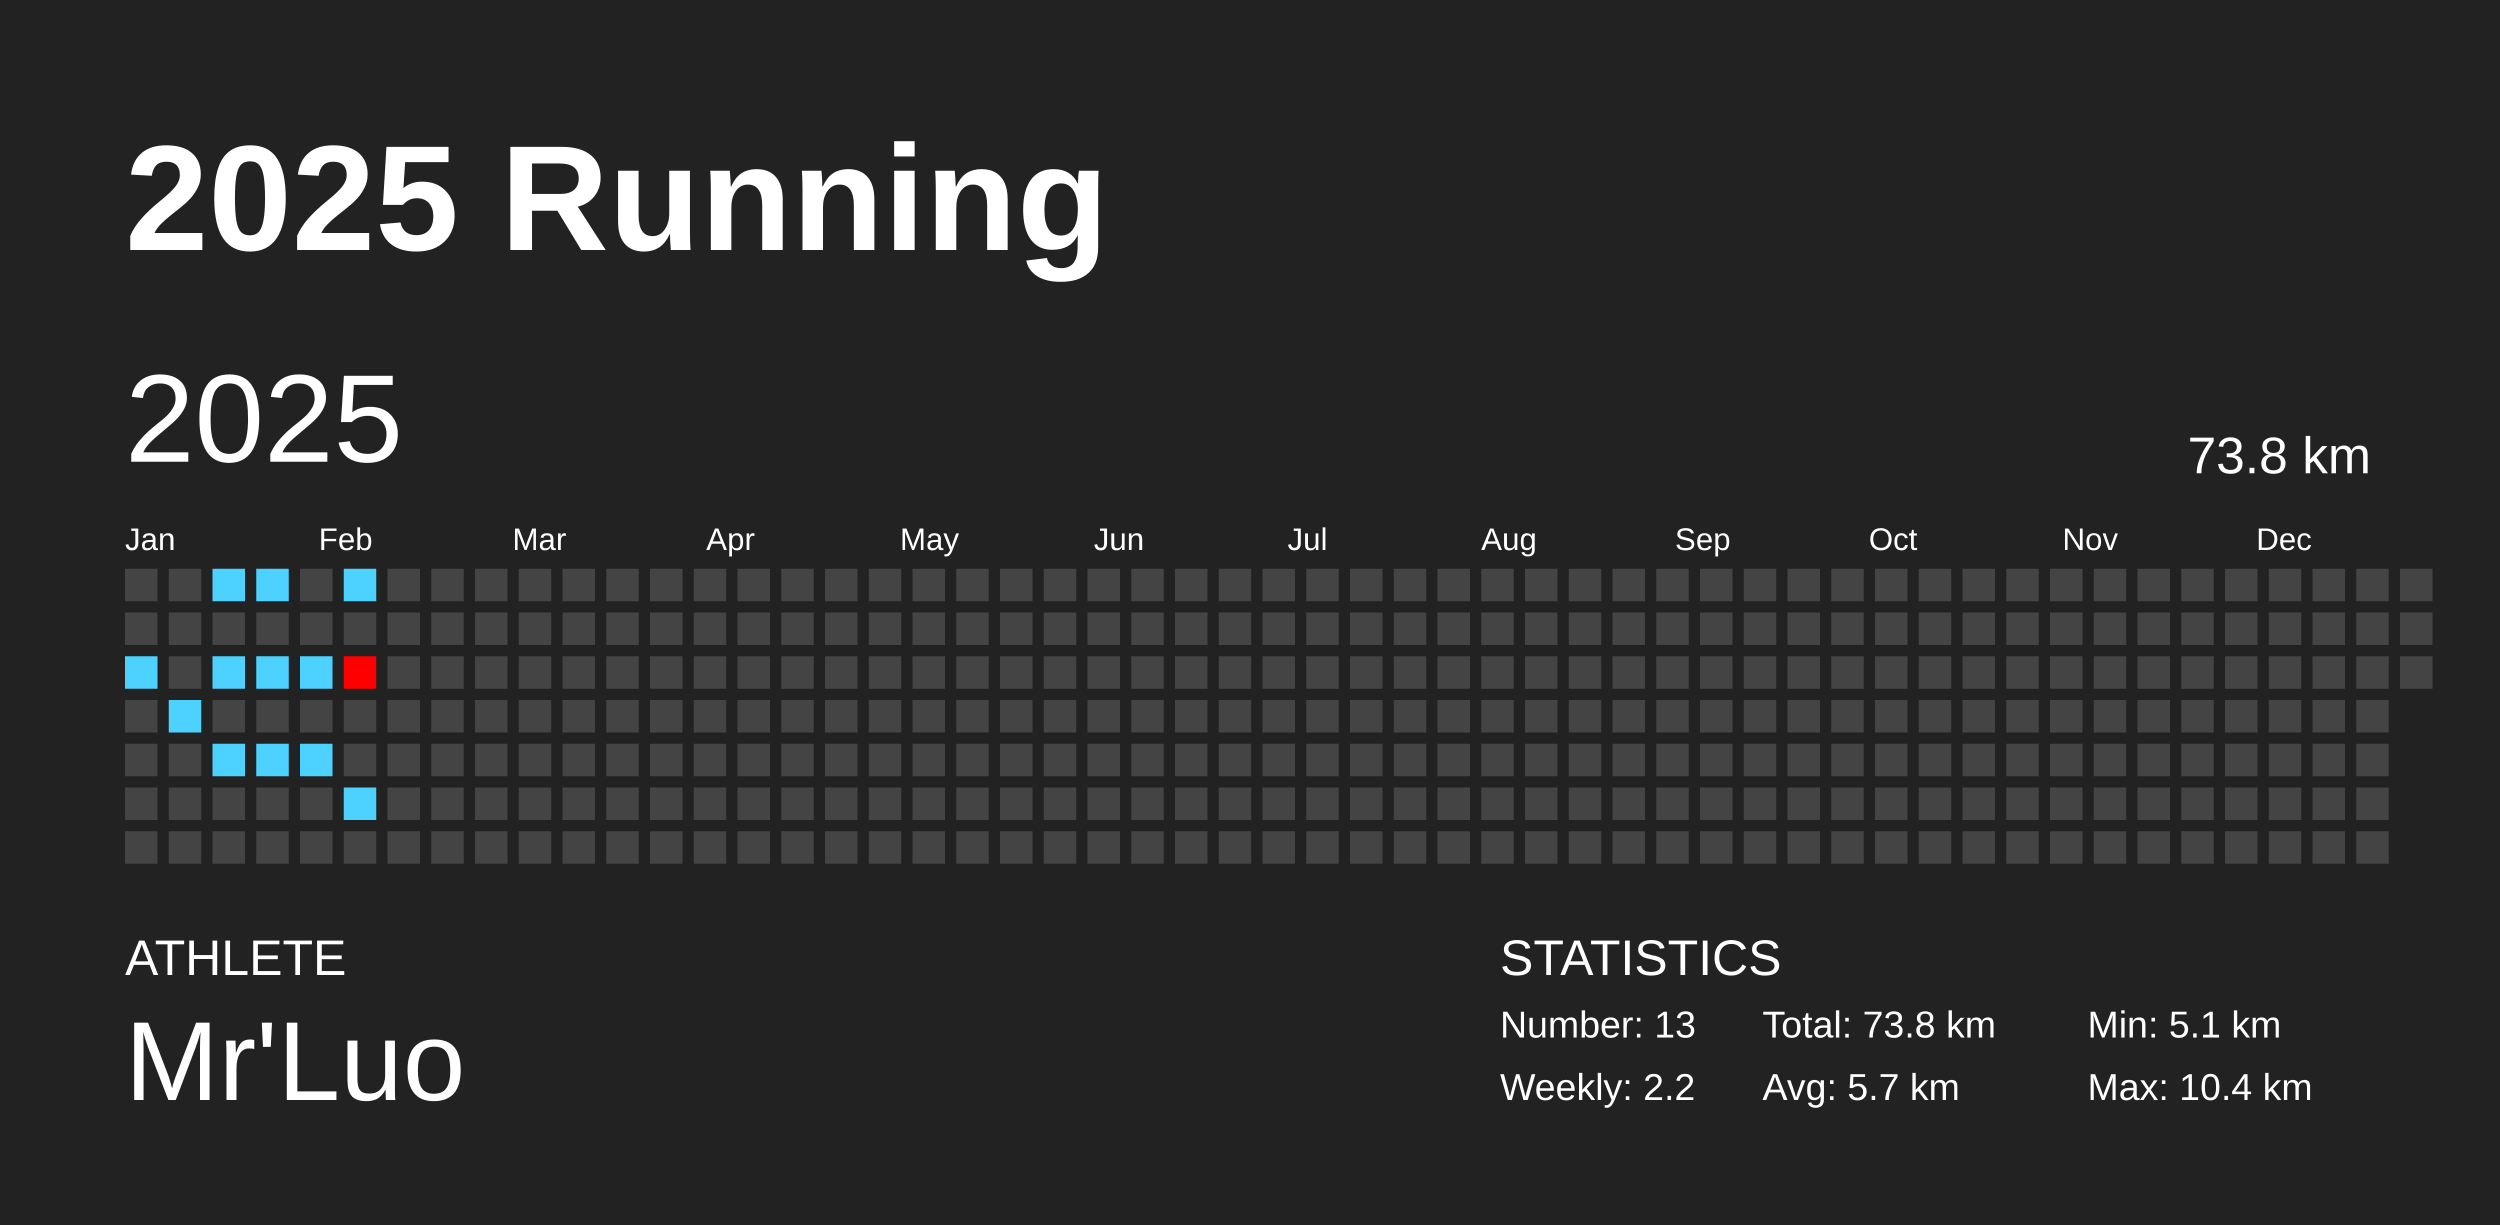
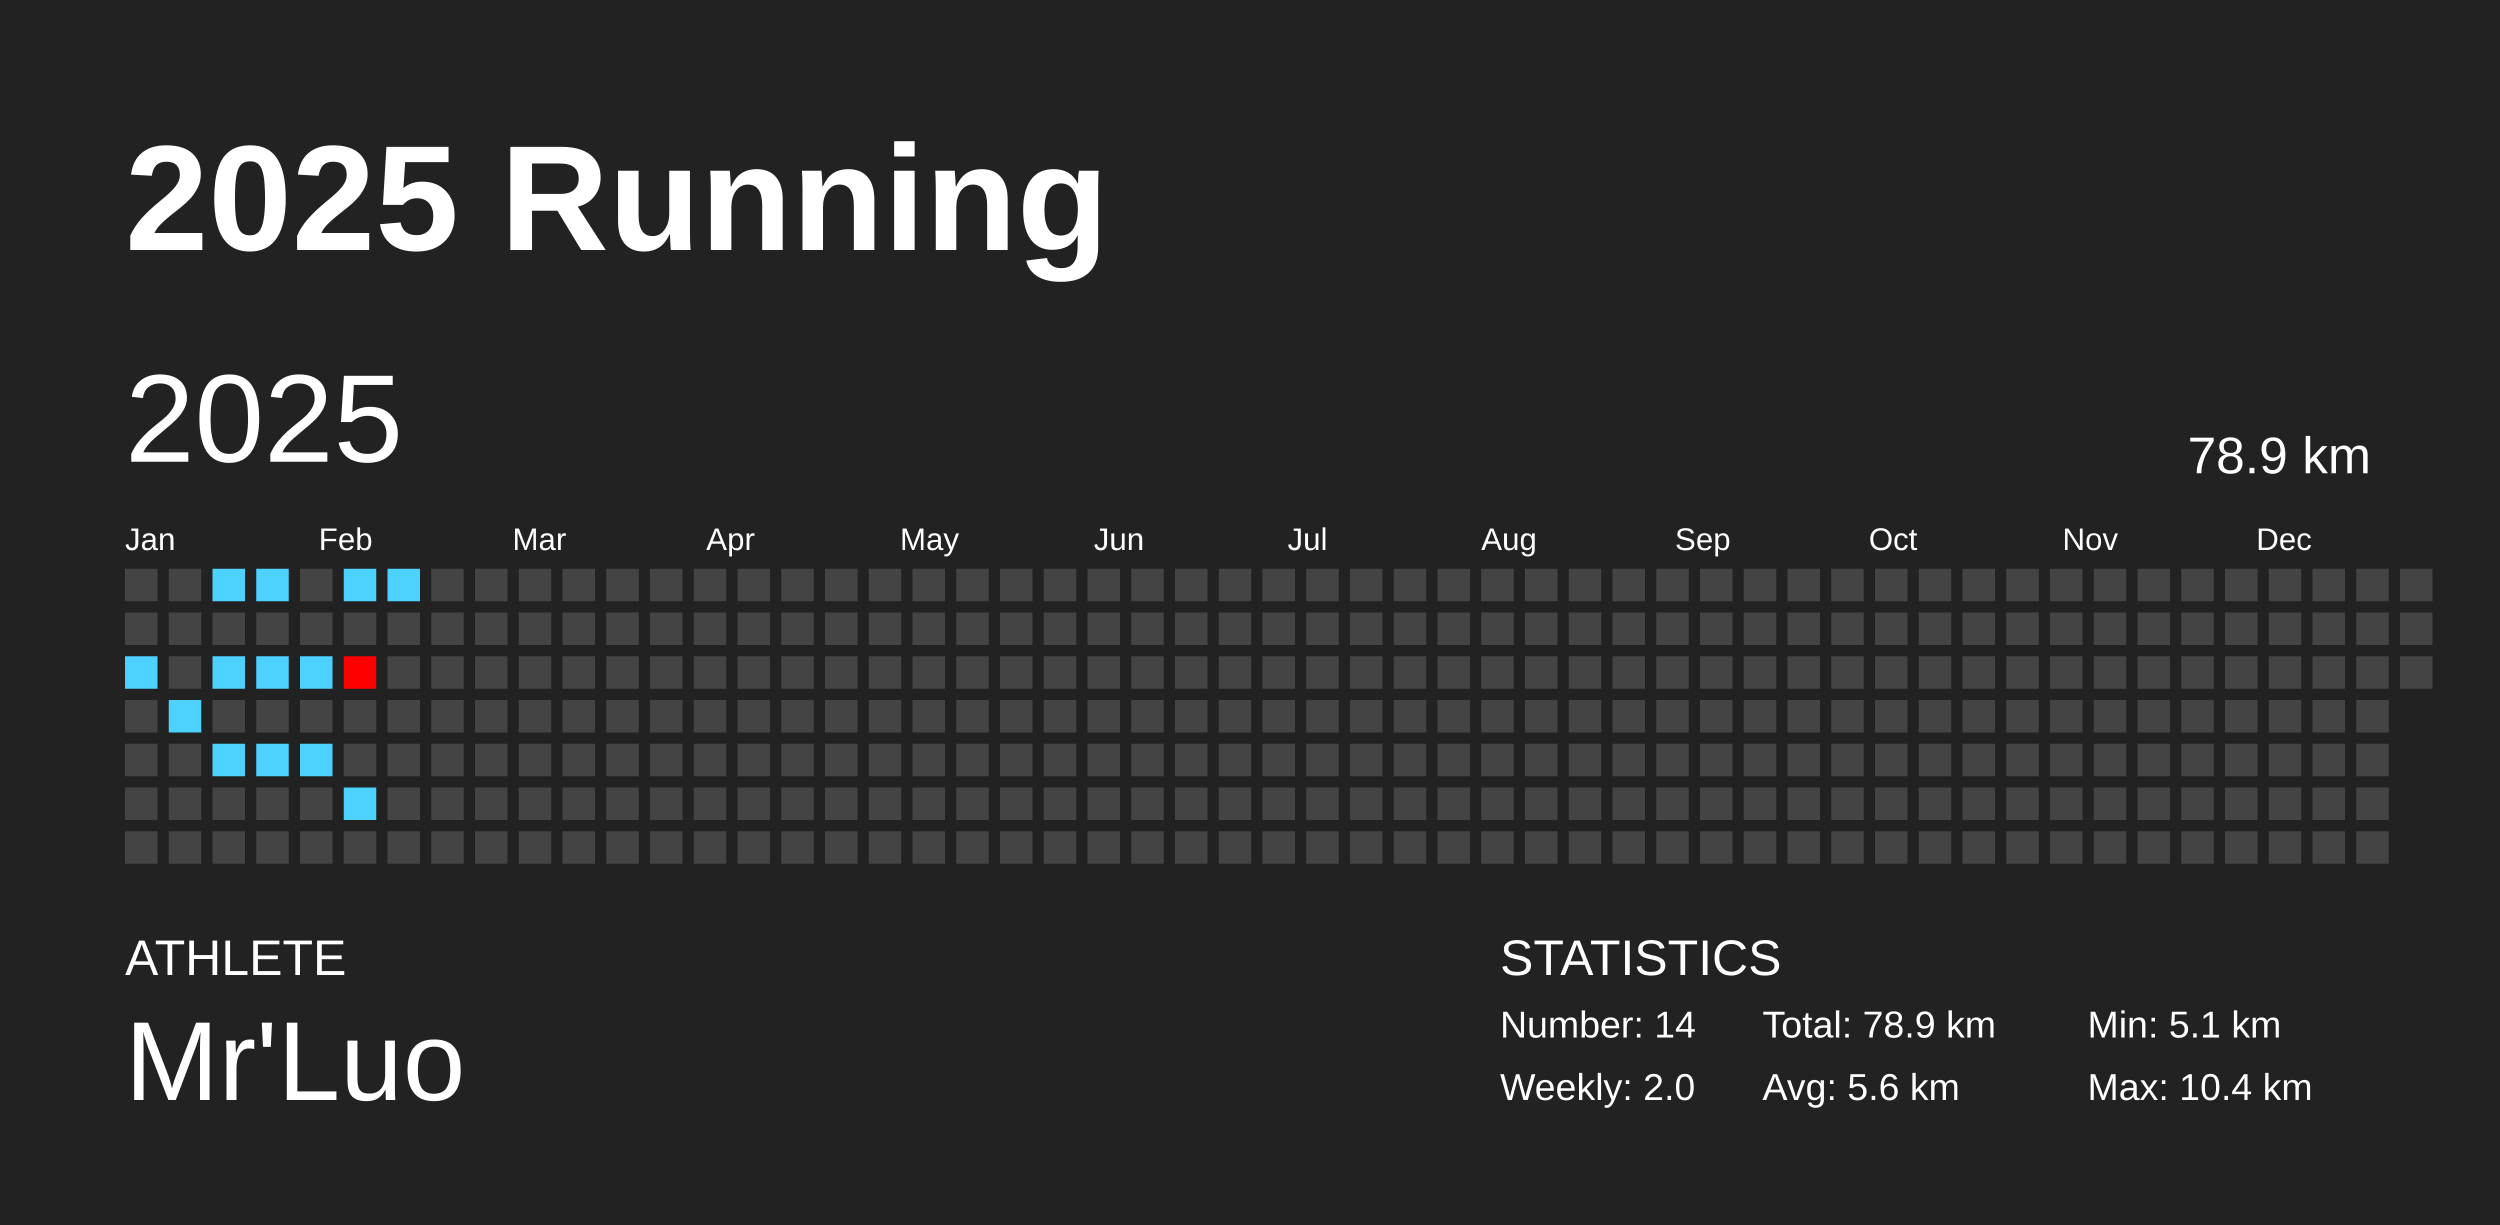
<svg xmlns="http://www.w3.org/2000/svg" baseProfile="full" height="98mm" version="1.1" viewBox="0,0,200,98" width="200mm">
  <defs />
  <rect fill="#222222" height="98" width="200" x="0" y="0" />
  <text fill="#FFFFFF" style="font-size:12px; font-family:Arial; font-weight:bold;" x="10" y="20">2025 Running</text>
  <text fill="#FFFFFF" style="font-size:4px; font-family:Arial" x="10" y="78">ATHLETE</text>
  <text fill="#FFFFFF" style="font-size:9px; font-family:Arial" x="10" y="88">Mr'Luo</text>
  <text fill="#FFFFFF" style="font-size:4px; font-family:Arial" x="120" y="78">STATISTICS</text>
-   <text fill="#FFFFFF" style="font-size:3px; font-family:Arial" x="120" y="83">Number: 13</text>
-   <text fill="#FFFFFF" style="font-size:3px; font-family:Arial" x="120" y="88">Weekly: 2.2</text>
-   <text fill="#FFFFFF" style="font-size:3px; font-family:Arial" x="141" y="83">Total: 73.8 km</text>
-   <text fill="#FFFFFF" style="font-size:3px; font-family:Arial" x="141" y="88">Avg: 5.7 km</text>
+   <text fill="#FFFFFF" style="font-size:3px; font-family:Arial" x="120" y="83">Number: 14</text>
+   <text fill="#FFFFFF" style="font-size:3px; font-family:Arial" x="120" y="88">Weekly: 2.0</text>
+   <text fill="#FFFFFF" style="font-size:3px; font-family:Arial" x="141" y="83">Total: 78.9 km</text>
+   <text fill="#FFFFFF" style="font-size:3px; font-family:Arial" x="141" y="88">Avg: 5.6 km</text>
  <text fill="#FFFFFF" style="font-size:3px; font-family:Arial" x="167" y="83">Min: 5.1 km</text>
  <text fill="#FFFFFF" style="font-size:3px; font-family:Arial" x="167" y="88">Max: 10.4 km</text>
  <text dominant-baseline="hanging" fill="#FFFFFF" style="font-size:10.0px; font-family:Arial;" x="10" y="30">2025</text>
-   <text dominant-baseline="hanging" fill="#FFFFFF" style="font-size:4.125px; font-family:Arial;" x="175" y="35">73.8 km</text>
+   <text dominant-baseline="hanging" fill="#FFFFFF" style="font-size:4.125px; font-family:Arial;" x="175" y="35">78.9 km</text>
  <text fill="#FFFFFF" style="font-size:2.5px; font-family:Arial" x="10.0" y="44">Jan</text>
  <text fill="#FFFFFF" style="font-size:2.5px; font-family:Arial" x="25.5" y="44">Feb</text>
  <text fill="#FFFFFF" style="font-size:2.5px; font-family:Arial" x="41.0" y="44">Mar</text>
  <text fill="#FFFFFF" style="font-size:2.5px; font-family:Arial" x="56.5" y="44">Apr</text>
  <text fill="#FFFFFF" style="font-size:2.5px; font-family:Arial" x="72.0" y="44">May</text>
  <text fill="#FFFFFF" style="font-size:2.5px; font-family:Arial" x="87.5" y="44">Jun</text>
  <text fill="#FFFFFF" style="font-size:2.5px; font-family:Arial" x="103.0" y="44">Jul</text>
  <text fill="#FFFFFF" style="font-size:2.5px; font-family:Arial" x="118.5" y="44">Aug</text>
  <text fill="#FFFFFF" style="font-size:2.5px; font-family:Arial" x="134.0" y="44">Sep</text>
  <text fill="#FFFFFF" style="font-size:2.5px; font-family:Arial" x="149.5" y="44">Oct</text>
  <text fill="#FFFFFF" style="font-size:2.5px; font-family:Arial" x="165.0" y="44">Nov</text>
  <text fill="#FFFFFF" style="font-size:2.5px; font-family:Arial" x="180.5" y="44">Dec</text>
  <rect fill="#444444" height="2.6" width="2.6" x="10.0" y="45.5" />
  <rect fill="#444444" height="2.6" width="2.6" x="10.0" y="49.0" />
  <rect fill="#4dd2ff" height="2.6" width="2.6" x="10.0" y="52.5" />
  <rect fill="#444444" height="2.6" width="2.6" x="10.0" y="56.0" />
  <rect fill="#444444" height="2.6" width="2.6" x="10.0" y="59.5" />
  <rect fill="#444444" height="2.6" width="2.6" x="10.0" y="63.0" />
  <rect fill="#444444" height="2.6" width="2.6" x="10.0" y="66.5" />
  <rect fill="#444444" height="2.6" width="2.6" x="13.5" y="45.5" />
  <rect fill="#444444" height="2.6" width="2.6" x="13.5" y="49.0" />
  <rect fill="#444444" height="2.6" width="2.6" x="13.5" y="52.5" />
  <rect fill="#4dd2ff" height="2.6" width="2.6" x="13.5" y="56.0" />
  <rect fill="#444444" height="2.6" width="2.6" x="13.5" y="59.5" />
  <rect fill="#444444" height="2.6" width="2.6" x="13.5" y="63.0" />
  <rect fill="#444444" height="2.6" width="2.6" x="13.5" y="66.5" />
  <rect fill="#4dd2ff" height="2.6" width="2.6" x="17.0" y="45.5" />
  <rect fill="#444444" height="2.6" width="2.6" x="17.0" y="49.0" />
  <rect fill="#4dd2ff" height="2.6" width="2.6" x="17.0" y="52.5" />
  <rect fill="#444444" height="2.6" width="2.6" x="17.0" y="56.0" />
  <rect fill="#4dd2ff" height="2.6" width="2.6" x="17.0" y="59.5" />
  <rect fill="#444444" height="2.6" width="2.6" x="17.0" y="63.0" />
  <rect fill="#444444" height="2.6" width="2.6" x="17.0" y="66.5" />
  <rect fill="#4dd2ff" height="2.6" width="2.6" x="20.5" y="45.5" />
  <rect fill="#444444" height="2.6" width="2.6" x="20.5" y="49.0" />
  <rect fill="#4dd2ff" height="2.6" width="2.6" x="20.5" y="52.5" />
  <rect fill="#444444" height="2.6" width="2.6" x="20.5" y="56.0" />
  <rect fill="#4dd2ff" height="2.6" width="2.6" x="20.5" y="59.5" />
  <rect fill="#444444" height="2.6" width="2.6" x="20.5" y="63.0" />
  <rect fill="#444444" height="2.6" width="2.6" x="20.5" y="66.5" />
  <rect fill="#444444" height="2.6" width="2.6" x="24.0" y="45.5" />
  <rect fill="#444444" height="2.6" width="2.6" x="24.0" y="49.0" />
  <rect fill="#4dd2ff" height="2.6" width="2.6" x="24.0" y="52.5" />
  <rect fill="#444444" height="2.6" width="2.6" x="24.0" y="56.0" />
  <rect fill="#4dd2ff" height="2.6" width="2.6" x="24.0" y="59.5" />
  <rect fill="#444444" height="2.6" width="2.6" x="24.0" y="63.0" />
  <rect fill="#444444" height="2.6" width="2.6" x="24.0" y="66.5" />
  <rect fill="#4dd2ff" height="2.6" width="2.6" x="27.5" y="45.5" />
  <rect fill="#444444" height="2.6" width="2.6" x="27.5" y="49.0" />
  <rect fill="#ff0000" height="2.6" width="2.6" x="27.5" y="52.5" />
  <rect fill="#444444" height="2.6" width="2.6" x="27.5" y="56.0" />
  <rect fill="#444444" height="2.6" width="2.6" x="27.5" y="59.5" />
  <rect fill="#4dd2ff" height="2.6" width="2.6" x="27.5" y="63.0" />
  <rect fill="#444444" height="2.6" width="2.6" x="27.5" y="66.5" />
-   <rect fill="#444444" height="2.6" width="2.6" x="31.0" y="45.5" />
+   <rect fill="#4dd2ff" height="2.6" width="2.6" x="31.0" y="45.5" />
  <rect fill="#444444" height="2.6" width="2.6" x="31.0" y="49.0" />
  <rect fill="#444444" height="2.6" width="2.6" x="31.0" y="52.5" />
  <rect fill="#444444" height="2.6" width="2.6" x="31.0" y="56.0" />
  <rect fill="#444444" height="2.6" width="2.6" x="31.0" y="59.5" />
  <rect fill="#444444" height="2.6" width="2.6" x="31.0" y="63.0" />
  <rect fill="#444444" height="2.6" width="2.6" x="31.0" y="66.5" />
  <rect fill="#444444" height="2.6" width="2.6" x="34.5" y="45.5" />
  <rect fill="#444444" height="2.6" width="2.6" x="34.5" y="49.0" />
  <rect fill="#444444" height="2.6" width="2.6" x="34.5" y="52.5" />
  <rect fill="#444444" height="2.6" width="2.6" x="34.5" y="56.0" />
  <rect fill="#444444" height="2.6" width="2.6" x="34.5" y="59.5" />
  <rect fill="#444444" height="2.6" width="2.6" x="34.5" y="63.0" />
  <rect fill="#444444" height="2.6" width="2.6" x="34.5" y="66.5" />
  <rect fill="#444444" height="2.6" width="2.6" x="38.0" y="45.5" />
  <rect fill="#444444" height="2.6" width="2.6" x="38.0" y="49.0" />
  <rect fill="#444444" height="2.6" width="2.6" x="38.0" y="52.5" />
  <rect fill="#444444" height="2.6" width="2.6" x="38.0" y="56.0" />
  <rect fill="#444444" height="2.6" width="2.6" x="38.0" y="59.5" />
  <rect fill="#444444" height="2.6" width="2.6" x="38.0" y="63.0" />
  <rect fill="#444444" height="2.6" width="2.6" x="38.0" y="66.5" />
  <rect fill="#444444" height="2.6" width="2.6" x="41.5" y="45.5" />
  <rect fill="#444444" height="2.6" width="2.6" x="41.5" y="49.0" />
  <rect fill="#444444" height="2.6" width="2.6" x="41.5" y="52.5" />
  <rect fill="#444444" height="2.6" width="2.6" x="41.5" y="56.0" />
  <rect fill="#444444" height="2.6" width="2.6" x="41.5" y="59.5" />
  <rect fill="#444444" height="2.6" width="2.6" x="41.5" y="63.0" />
  <rect fill="#444444" height="2.6" width="2.6" x="41.5" y="66.5" />
  <rect fill="#444444" height="2.6" width="2.6" x="45.0" y="45.5" />
  <rect fill="#444444" height="2.6" width="2.6" x="45.0" y="49.0" />
  <rect fill="#444444" height="2.6" width="2.6" x="45.0" y="52.5" />
  <rect fill="#444444" height="2.6" width="2.6" x="45.0" y="56.0" />
  <rect fill="#444444" height="2.6" width="2.6" x="45.0" y="59.5" />
  <rect fill="#444444" height="2.6" width="2.6" x="45.0" y="63.0" />
  <rect fill="#444444" height="2.6" width="2.6" x="45.0" y="66.5" />
  <rect fill="#444444" height="2.6" width="2.6" x="48.5" y="45.5" />
  <rect fill="#444444" height="2.6" width="2.6" x="48.5" y="49.0" />
  <rect fill="#444444" height="2.6" width="2.6" x="48.5" y="52.5" />
  <rect fill="#444444" height="2.6" width="2.6" x="48.5" y="56.0" />
  <rect fill="#444444" height="2.6" width="2.6" x="48.5" y="59.5" />
  <rect fill="#444444" height="2.6" width="2.6" x="48.5" y="63.0" />
  <rect fill="#444444" height="2.6" width="2.6" x="48.5" y="66.5" />
  <rect fill="#444444" height="2.6" width="2.6" x="52.0" y="45.5" />
  <rect fill="#444444" height="2.6" width="2.6" x="52.0" y="49.0" />
  <rect fill="#444444" height="2.6" width="2.6" x="52.0" y="52.5" />
  <rect fill="#444444" height="2.6" width="2.6" x="52.0" y="56.0" />
  <rect fill="#444444" height="2.6" width="2.6" x="52.0" y="59.5" />
  <rect fill="#444444" height="2.6" width="2.6" x="52.0" y="63.0" />
  <rect fill="#444444" height="2.6" width="2.6" x="52.0" y="66.5" />
  <rect fill="#444444" height="2.6" width="2.6" x="55.5" y="45.5" />
  <rect fill="#444444" height="2.6" width="2.6" x="55.5" y="49.0" />
  <rect fill="#444444" height="2.6" width="2.6" x="55.5" y="52.5" />
  <rect fill="#444444" height="2.6" width="2.6" x="55.5" y="56.0" />
  <rect fill="#444444" height="2.6" width="2.6" x="55.5" y="59.5" />
  <rect fill="#444444" height="2.6" width="2.6" x="55.5" y="63.0" />
  <rect fill="#444444" height="2.6" width="2.6" x="55.5" y="66.5" />
  <rect fill="#444444" height="2.6" width="2.6" x="59.0" y="45.5" />
  <rect fill="#444444" height="2.6" width="2.6" x="59.0" y="49.0" />
  <rect fill="#444444" height="2.6" width="2.6" x="59.0" y="52.5" />
  <rect fill="#444444" height="2.6" width="2.6" x="59.0" y="56.0" />
  <rect fill="#444444" height="2.6" width="2.6" x="59.0" y="59.5" />
  <rect fill="#444444" height="2.6" width="2.6" x="59.0" y="63.0" />
  <rect fill="#444444" height="2.6" width="2.6" x="59.0" y="66.5" />
  <rect fill="#444444" height="2.6" width="2.6" x="62.5" y="45.5" />
  <rect fill="#444444" height="2.6" width="2.6" x="62.5" y="49.0" />
  <rect fill="#444444" height="2.6" width="2.6" x="62.5" y="52.5" />
  <rect fill="#444444" height="2.6" width="2.6" x="62.5" y="56.0" />
  <rect fill="#444444" height="2.6" width="2.6" x="62.5" y="59.5" />
  <rect fill="#444444" height="2.6" width="2.6" x="62.5" y="63.0" />
  <rect fill="#444444" height="2.6" width="2.6" x="62.5" y="66.5" />
  <rect fill="#444444" height="2.6" width="2.6" x="66.0" y="45.5" />
  <rect fill="#444444" height="2.6" width="2.6" x="66.0" y="49.0" />
  <rect fill="#444444" height="2.6" width="2.6" x="66.0" y="52.5" />
  <rect fill="#444444" height="2.6" width="2.6" x="66.0" y="56.0" />
  <rect fill="#444444" height="2.6" width="2.6" x="66.0" y="59.5" />
  <rect fill="#444444" height="2.6" width="2.6" x="66.0" y="63.0" />
  <rect fill="#444444" height="2.6" width="2.6" x="66.0" y="66.5" />
  <rect fill="#444444" height="2.6" width="2.6" x="69.5" y="45.5" />
  <rect fill="#444444" height="2.6" width="2.6" x="69.5" y="49.0" />
  <rect fill="#444444" height="2.6" width="2.6" x="69.5" y="52.5" />
  <rect fill="#444444" height="2.6" width="2.6" x="69.5" y="56.0" />
  <rect fill="#444444" height="2.6" width="2.6" x="69.5" y="59.5" />
  <rect fill="#444444" height="2.6" width="2.6" x="69.5" y="63.0" />
  <rect fill="#444444" height="2.6" width="2.6" x="69.5" y="66.5" />
  <rect fill="#444444" height="2.6" width="2.6" x="73.0" y="45.5" />
  <rect fill="#444444" height="2.6" width="2.6" x="73.0" y="49.0" />
  <rect fill="#444444" height="2.6" width="2.6" x="73.0" y="52.5" />
  <rect fill="#444444" height="2.6" width="2.6" x="73.0" y="56.0" />
  <rect fill="#444444" height="2.6" width="2.6" x="73.0" y="59.5" />
  <rect fill="#444444" height="2.6" width="2.6" x="73.0" y="63.0" />
  <rect fill="#444444" height="2.6" width="2.6" x="73.0" y="66.5" />
  <rect fill="#444444" height="2.6" width="2.6" x="76.5" y="45.5" />
  <rect fill="#444444" height="2.6" width="2.6" x="76.5" y="49.0" />
  <rect fill="#444444" height="2.6" width="2.6" x="76.5" y="52.5" />
  <rect fill="#444444" height="2.6" width="2.6" x="76.5" y="56.0" />
  <rect fill="#444444" height="2.6" width="2.6" x="76.5" y="59.5" />
  <rect fill="#444444" height="2.6" width="2.6" x="76.5" y="63.0" />
  <rect fill="#444444" height="2.6" width="2.6" x="76.5" y="66.5" />
  <rect fill="#444444" height="2.6" width="2.6" x="80.0" y="45.5" />
  <rect fill="#444444" height="2.6" width="2.6" x="80.0" y="49.0" />
  <rect fill="#444444" height="2.6" width="2.6" x="80.0" y="52.5" />
  <rect fill="#444444" height="2.6" width="2.6" x="80.0" y="56.0" />
  <rect fill="#444444" height="2.6" width="2.6" x="80.0" y="59.5" />
  <rect fill="#444444" height="2.6" width="2.6" x="80.0" y="63.0" />
  <rect fill="#444444" height="2.6" width="2.6" x="80.0" y="66.5" />
  <rect fill="#444444" height="2.6" width="2.6" x="83.5" y="45.5" />
  <rect fill="#444444" height="2.6" width="2.6" x="83.5" y="49.0" />
  <rect fill="#444444" height="2.6" width="2.6" x="83.5" y="52.5" />
  <rect fill="#444444" height="2.6" width="2.6" x="83.5" y="56.0" />
  <rect fill="#444444" height="2.6" width="2.6" x="83.5" y="59.5" />
  <rect fill="#444444" height="2.6" width="2.6" x="83.5" y="63.0" />
  <rect fill="#444444" height="2.6" width="2.6" x="83.5" y="66.5" />
  <rect fill="#444444" height="2.6" width="2.6" x="87.0" y="45.5" />
  <rect fill="#444444" height="2.6" width="2.6" x="87.0" y="49.0" />
  <rect fill="#444444" height="2.6" width="2.6" x="87.0" y="52.5" />
  <rect fill="#444444" height="2.6" width="2.6" x="87.0" y="56.0" />
  <rect fill="#444444" height="2.6" width="2.6" x="87.0" y="59.5" />
  <rect fill="#444444" height="2.6" width="2.6" x="87.0" y="63.0" />
  <rect fill="#444444" height="2.6" width="2.6" x="87.0" y="66.5" />
  <rect fill="#444444" height="2.6" width="2.6" x="90.5" y="45.5" />
  <rect fill="#444444" height="2.6" width="2.6" x="90.5" y="49.0" />
  <rect fill="#444444" height="2.6" width="2.6" x="90.5" y="52.5" />
  <rect fill="#444444" height="2.6" width="2.6" x="90.5" y="56.0" />
  <rect fill="#444444" height="2.6" width="2.6" x="90.5" y="59.5" />
  <rect fill="#444444" height="2.6" width="2.6" x="90.5" y="63.0" />
  <rect fill="#444444" height="2.6" width="2.6" x="90.5" y="66.5" />
  <rect fill="#444444" height="2.6" width="2.6" x="94.0" y="45.5" />
  <rect fill="#444444" height="2.6" width="2.6" x="94.0" y="49.0" />
  <rect fill="#444444" height="2.6" width="2.6" x="94.0" y="52.5" />
  <rect fill="#444444" height="2.6" width="2.6" x="94.0" y="56.0" />
  <rect fill="#444444" height="2.6" width="2.6" x="94.0" y="59.5" />
  <rect fill="#444444" height="2.6" width="2.6" x="94.0" y="63.0" />
  <rect fill="#444444" height="2.6" width="2.6" x="94.0" y="66.5" />
  <rect fill="#444444" height="2.6" width="2.6" x="97.5" y="45.5" />
  <rect fill="#444444" height="2.6" width="2.6" x="97.5" y="49.0" />
  <rect fill="#444444" height="2.6" width="2.6" x="97.5" y="52.5" />
  <rect fill="#444444" height="2.6" width="2.6" x="97.5" y="56.0" />
  <rect fill="#444444" height="2.6" width="2.6" x="97.5" y="59.5" />
  <rect fill="#444444" height="2.6" width="2.6" x="97.5" y="63.0" />
  <rect fill="#444444" height="2.6" width="2.6" x="97.5" y="66.5" />
  <rect fill="#444444" height="2.6" width="2.6" x="101.0" y="45.5" />
  <rect fill="#444444" height="2.6" width="2.6" x="101.0" y="49.0" />
  <rect fill="#444444" height="2.6" width="2.6" x="101.0" y="52.5" />
  <rect fill="#444444" height="2.6" width="2.6" x="101.0" y="56.0" />
  <rect fill="#444444" height="2.6" width="2.6" x="101.0" y="59.5" />
  <rect fill="#444444" height="2.6" width="2.6" x="101.0" y="63.0" />
  <rect fill="#444444" height="2.6" width="2.6" x="101.0" y="66.5" />
  <rect fill="#444444" height="2.6" width="2.6" x="104.5" y="45.5" />
  <rect fill="#444444" height="2.6" width="2.6" x="104.5" y="49.0" />
  <rect fill="#444444" height="2.6" width="2.6" x="104.5" y="52.5" />
  <rect fill="#444444" height="2.6" width="2.6" x="104.5" y="56.0" />
  <rect fill="#444444" height="2.6" width="2.6" x="104.5" y="59.5" />
  <rect fill="#444444" height="2.6" width="2.6" x="104.5" y="63.0" />
  <rect fill="#444444" height="2.6" width="2.6" x="104.5" y="66.5" />
  <rect fill="#444444" height="2.6" width="2.6" x="108.0" y="45.5" />
  <rect fill="#444444" height="2.6" width="2.6" x="108.0" y="49.0" />
  <rect fill="#444444" height="2.6" width="2.6" x="108.0" y="52.5" />
  <rect fill="#444444" height="2.6" width="2.6" x="108.0" y="56.0" />
  <rect fill="#444444" height="2.6" width="2.6" x="108.0" y="59.5" />
  <rect fill="#444444" height="2.6" width="2.6" x="108.0" y="63.0" />
  <rect fill="#444444" height="2.6" width="2.6" x="108.0" y="66.5" />
  <rect fill="#444444" height="2.6" width="2.6" x="111.5" y="45.5" />
  <rect fill="#444444" height="2.6" width="2.6" x="111.5" y="49.0" />
  <rect fill="#444444" height="2.6" width="2.6" x="111.5" y="52.5" />
  <rect fill="#444444" height="2.6" width="2.6" x="111.5" y="56.0" />
  <rect fill="#444444" height="2.6" width="2.6" x="111.5" y="59.5" />
  <rect fill="#444444" height="2.6" width="2.6" x="111.5" y="63.0" />
  <rect fill="#444444" height="2.6" width="2.6" x="111.5" y="66.5" />
  <rect fill="#444444" height="2.6" width="2.6" x="115.0" y="45.5" />
  <rect fill="#444444" height="2.6" width="2.6" x="115.0" y="49.0" />
  <rect fill="#444444" height="2.6" width="2.6" x="115.0" y="52.5" />
  <rect fill="#444444" height="2.6" width="2.6" x="115.0" y="56.0" />
  <rect fill="#444444" height="2.6" width="2.6" x="115.0" y="59.5" />
  <rect fill="#444444" height="2.6" width="2.6" x="115.0" y="63.0" />
  <rect fill="#444444" height="2.6" width="2.6" x="115.0" y="66.5" />
  <rect fill="#444444" height="2.6" width="2.6" x="118.5" y="45.5" />
  <rect fill="#444444" height="2.6" width="2.6" x="118.5" y="49.0" />
  <rect fill="#444444" height="2.6" width="2.6" x="118.5" y="52.5" />
  <rect fill="#444444" height="2.6" width="2.6" x="118.5" y="56.0" />
  <rect fill="#444444" height="2.6" width="2.6" x="118.5" y="59.5" />
  <rect fill="#444444" height="2.6" width="2.6" x="118.5" y="63.0" />
  <rect fill="#444444" height="2.6" width="2.6" x="118.5" y="66.5" />
  <rect fill="#444444" height="2.6" width="2.6" x="122.0" y="45.5" />
  <rect fill="#444444" height="2.6" width="2.6" x="122.0" y="49.0" />
  <rect fill="#444444" height="2.6" width="2.6" x="122.0" y="52.5" />
  <rect fill="#444444" height="2.6" width="2.6" x="122.0" y="56.0" />
  <rect fill="#444444" height="2.6" width="2.6" x="122.0" y="59.5" />
  <rect fill="#444444" height="2.6" width="2.6" x="122.0" y="63.0" />
  <rect fill="#444444" height="2.6" width="2.6" x="122.0" y="66.5" />
  <rect fill="#444444" height="2.6" width="2.6" x="125.5" y="45.5" />
  <rect fill="#444444" height="2.6" width="2.6" x="125.5" y="49.0" />
  <rect fill="#444444" height="2.6" width="2.6" x="125.5" y="52.5" />
  <rect fill="#444444" height="2.6" width="2.6" x="125.5" y="56.0" />
  <rect fill="#444444" height="2.6" width="2.6" x="125.5" y="59.5" />
  <rect fill="#444444" height="2.6" width="2.6" x="125.5" y="63.0" />
  <rect fill="#444444" height="2.6" width="2.6" x="125.5" y="66.5" />
  <rect fill="#444444" height="2.6" width="2.6" x="129.0" y="45.5" />
  <rect fill="#444444" height="2.6" width="2.6" x="129.0" y="49.0" />
  <rect fill="#444444" height="2.6" width="2.6" x="129.0" y="52.5" />
  <rect fill="#444444" height="2.6" width="2.6" x="129.0" y="56.0" />
  <rect fill="#444444" height="2.6" width="2.6" x="129.0" y="59.5" />
  <rect fill="#444444" height="2.6" width="2.6" x="129.0" y="63.0" />
  <rect fill="#444444" height="2.6" width="2.6" x="129.0" y="66.5" />
  <rect fill="#444444" height="2.6" width="2.6" x="132.5" y="45.5" />
  <rect fill="#444444" height="2.6" width="2.6" x="132.5" y="49.0" />
  <rect fill="#444444" height="2.6" width="2.6" x="132.5" y="52.5" />
  <rect fill="#444444" height="2.6" width="2.6" x="132.5" y="56.0" />
  <rect fill="#444444" height="2.6" width="2.6" x="132.5" y="59.5" />
  <rect fill="#444444" height="2.6" width="2.6" x="132.5" y="63.0" />
  <rect fill="#444444" height="2.6" width="2.6" x="132.5" y="66.5" />
  <rect fill="#444444" height="2.6" width="2.6" x="136.0" y="45.5" />
  <rect fill="#444444" height="2.6" width="2.6" x="136.0" y="49.0" />
  <rect fill="#444444" height="2.6" width="2.6" x="136.0" y="52.5" />
  <rect fill="#444444" height="2.6" width="2.6" x="136.0" y="56.0" />
  <rect fill="#444444" height="2.6" width="2.6" x="136.0" y="59.5" />
  <rect fill="#444444" height="2.6" width="2.6" x="136.0" y="63.0" />
  <rect fill="#444444" height="2.6" width="2.6" x="136.0" y="66.5" />
  <rect fill="#444444" height="2.6" width="2.6" x="139.5" y="45.5" />
  <rect fill="#444444" height="2.6" width="2.6" x="139.5" y="49.0" />
  <rect fill="#444444" height="2.6" width="2.6" x="139.5" y="52.5" />
  <rect fill="#444444" height="2.6" width="2.6" x="139.5" y="56.0" />
  <rect fill="#444444" height="2.6" width="2.6" x="139.5" y="59.5" />
  <rect fill="#444444" height="2.6" width="2.6" x="139.5" y="63.0" />
  <rect fill="#444444" height="2.6" width="2.6" x="139.5" y="66.5" />
  <rect fill="#444444" height="2.6" width="2.6" x="143.0" y="45.5" />
  <rect fill="#444444" height="2.6" width="2.6" x="143.0" y="49.0" />
  <rect fill="#444444" height="2.6" width="2.6" x="143.0" y="52.5" />
  <rect fill="#444444" height="2.6" width="2.6" x="143.0" y="56.0" />
  <rect fill="#444444" height="2.6" width="2.6" x="143.0" y="59.5" />
  <rect fill="#444444" height="2.6" width="2.6" x="143.0" y="63.0" />
  <rect fill="#444444" height="2.6" width="2.6" x="143.0" y="66.5" />
  <rect fill="#444444" height="2.6" width="2.6" x="146.5" y="45.5" />
  <rect fill="#444444" height="2.6" width="2.6" x="146.5" y="49.0" />
  <rect fill="#444444" height="2.6" width="2.6" x="146.5" y="52.5" />
  <rect fill="#444444" height="2.6" width="2.6" x="146.5" y="56.0" />
  <rect fill="#444444" height="2.6" width="2.6" x="146.5" y="59.5" />
  <rect fill="#444444" height="2.6" width="2.6" x="146.5" y="63.0" />
  <rect fill="#444444" height="2.6" width="2.6" x="146.5" y="66.5" />
  <rect fill="#444444" height="2.6" width="2.6" x="150.0" y="45.5" />
  <rect fill="#444444" height="2.6" width="2.6" x="150.0" y="49.0" />
  <rect fill="#444444" height="2.6" width="2.6" x="150.0" y="52.5" />
  <rect fill="#444444" height="2.6" width="2.6" x="150.0" y="56.0" />
  <rect fill="#444444" height="2.6" width="2.6" x="150.0" y="59.5" />
  <rect fill="#444444" height="2.6" width="2.6" x="150.0" y="63.0" />
  <rect fill="#444444" height="2.6" width="2.6" x="150.0" y="66.5" />
  <rect fill="#444444" height="2.6" width="2.6" x="153.5" y="45.5" />
  <rect fill="#444444" height="2.6" width="2.6" x="153.5" y="49.0" />
  <rect fill="#444444" height="2.6" width="2.6" x="153.5" y="52.5" />
  <rect fill="#444444" height="2.6" width="2.6" x="153.5" y="56.0" />
  <rect fill="#444444" height="2.6" width="2.6" x="153.5" y="59.5" />
  <rect fill="#444444" height="2.6" width="2.6" x="153.5" y="63.0" />
  <rect fill="#444444" height="2.6" width="2.6" x="153.5" y="66.5" />
  <rect fill="#444444" height="2.6" width="2.6" x="157.0" y="45.5" />
  <rect fill="#444444" height="2.6" width="2.6" x="157.0" y="49.0" />
  <rect fill="#444444" height="2.6" width="2.6" x="157.0" y="52.5" />
  <rect fill="#444444" height="2.6" width="2.6" x="157.0" y="56.0" />
  <rect fill="#444444" height="2.6" width="2.6" x="157.0" y="59.5" />
  <rect fill="#444444" height="2.6" width="2.6" x="157.0" y="63.0" />
  <rect fill="#444444" height="2.6" width="2.6" x="157.0" y="66.5" />
  <rect fill="#444444" height="2.6" width="2.6" x="160.5" y="45.5" />
  <rect fill="#444444" height="2.6" width="2.6" x="160.5" y="49.0" />
  <rect fill="#444444" height="2.6" width="2.6" x="160.5" y="52.5" />
  <rect fill="#444444" height="2.6" width="2.6" x="160.5" y="56.0" />
  <rect fill="#444444" height="2.6" width="2.6" x="160.5" y="59.5" />
  <rect fill="#444444" height="2.6" width="2.6" x="160.5" y="63.0" />
  <rect fill="#444444" height="2.6" width="2.6" x="160.5" y="66.5" />
  <rect fill="#444444" height="2.6" width="2.6" x="164.0" y="45.5" />
  <rect fill="#444444" height="2.6" width="2.6" x="164.0" y="49.0" />
  <rect fill="#444444" height="2.6" width="2.6" x="164.0" y="52.5" />
  <rect fill="#444444" height="2.6" width="2.6" x="164.0" y="56.0" />
  <rect fill="#444444" height="2.6" width="2.6" x="164.0" y="59.5" />
  <rect fill="#444444" height="2.6" width="2.6" x="164.0" y="63.0" />
  <rect fill="#444444" height="2.6" width="2.6" x="164.0" y="66.5" />
  <rect fill="#444444" height="2.6" width="2.6" x="167.5" y="45.5" />
  <rect fill="#444444" height="2.6" width="2.6" x="167.5" y="49.0" />
  <rect fill="#444444" height="2.6" width="2.6" x="167.5" y="52.5" />
  <rect fill="#444444" height="2.6" width="2.6" x="167.5" y="56.0" />
  <rect fill="#444444" height="2.6" width="2.6" x="167.5" y="59.5" />
  <rect fill="#444444" height="2.6" width="2.6" x="167.5" y="63.0" />
  <rect fill="#444444" height="2.6" width="2.6" x="167.5" y="66.5" />
  <rect fill="#444444" height="2.6" width="2.6" x="171.0" y="45.5" />
  <rect fill="#444444" height="2.6" width="2.6" x="171.0" y="49.0" />
  <rect fill="#444444" height="2.6" width="2.6" x="171.0" y="52.5" />
  <rect fill="#444444" height="2.6" width="2.6" x="171.0" y="56.0" />
  <rect fill="#444444" height="2.6" width="2.6" x="171.0" y="59.5" />
  <rect fill="#444444" height="2.6" width="2.6" x="171.0" y="63.0" />
  <rect fill="#444444" height="2.6" width="2.6" x="171.0" y="66.5" />
  <rect fill="#444444" height="2.6" width="2.6" x="174.5" y="45.5" />
  <rect fill="#444444" height="2.6" width="2.6" x="174.5" y="49.0" />
  <rect fill="#444444" height="2.6" width="2.6" x="174.5" y="52.5" />
  <rect fill="#444444" height="2.6" width="2.6" x="174.5" y="56.0" />
  <rect fill="#444444" height="2.6" width="2.6" x="174.5" y="59.5" />
  <rect fill="#444444" height="2.6" width="2.6" x="174.5" y="63.0" />
  <rect fill="#444444" height="2.6" width="2.6" x="174.5" y="66.5" />
  <rect fill="#444444" height="2.6" width="2.6" x="178.0" y="45.5" />
  <rect fill="#444444" height="2.6" width="2.6" x="178.0" y="49.0" />
  <rect fill="#444444" height="2.6" width="2.6" x="178.0" y="52.5" />
  <rect fill="#444444" height="2.6" width="2.6" x="178.0" y="56.0" />
  <rect fill="#444444" height="2.6" width="2.6" x="178.0" y="59.5" />
  <rect fill="#444444" height="2.6" width="2.6" x="178.0" y="63.0" />
  <rect fill="#444444" height="2.6" width="2.6" x="178.0" y="66.5" />
  <rect fill="#444444" height="2.6" width="2.6" x="181.5" y="45.5" />
  <rect fill="#444444" height="2.6" width="2.6" x="181.5" y="49.0" />
  <rect fill="#444444" height="2.6" width="2.6" x="181.5" y="52.5" />
  <rect fill="#444444" height="2.6" width="2.6" x="181.5" y="56.0" />
  <rect fill="#444444" height="2.6" width="2.6" x="181.5" y="59.5" />
  <rect fill="#444444" height="2.6" width="2.6" x="181.5" y="63.0" />
  <rect fill="#444444" height="2.6" width="2.6" x="181.5" y="66.5" />
  <rect fill="#444444" height="2.6" width="2.6" x="185.0" y="45.5" />
  <rect fill="#444444" height="2.6" width="2.6" x="185.0" y="49.0" />
  <rect fill="#444444" height="2.6" width="2.6" x="185.0" y="52.5" />
  <rect fill="#444444" height="2.6" width="2.6" x="185.0" y="56.0" />
  <rect fill="#444444" height="2.6" width="2.6" x="185.0" y="59.5" />
  <rect fill="#444444" height="2.6" width="2.6" x="185.0" y="63.0" />
  <rect fill="#444444" height="2.6" width="2.6" x="185.0" y="66.5" />
  <rect fill="#444444" height="2.6" width="2.6" x="188.5" y="45.5" />
  <rect fill="#444444" height="2.6" width="2.6" x="188.5" y="49.0" />
  <rect fill="#444444" height="2.6" width="2.6" x="188.5" y="52.5" />
  <rect fill="#444444" height="2.6" width="2.6" x="188.5" y="56.0" />
  <rect fill="#444444" height="2.6" width="2.6" x="188.5" y="59.5" />
  <rect fill="#444444" height="2.6" width="2.6" x="188.5" y="63.0" />
  <rect fill="#444444" height="2.6" width="2.6" x="188.5" y="66.5" />
  <rect fill="#444444" height="2.6" width="2.6" x="192.0" y="45.5" />
  <rect fill="#444444" height="2.6" width="2.6" x="192.0" y="49.0" />
  <rect fill="#444444" height="2.6" width="2.6" x="192.0" y="52.5" />
</svg>
